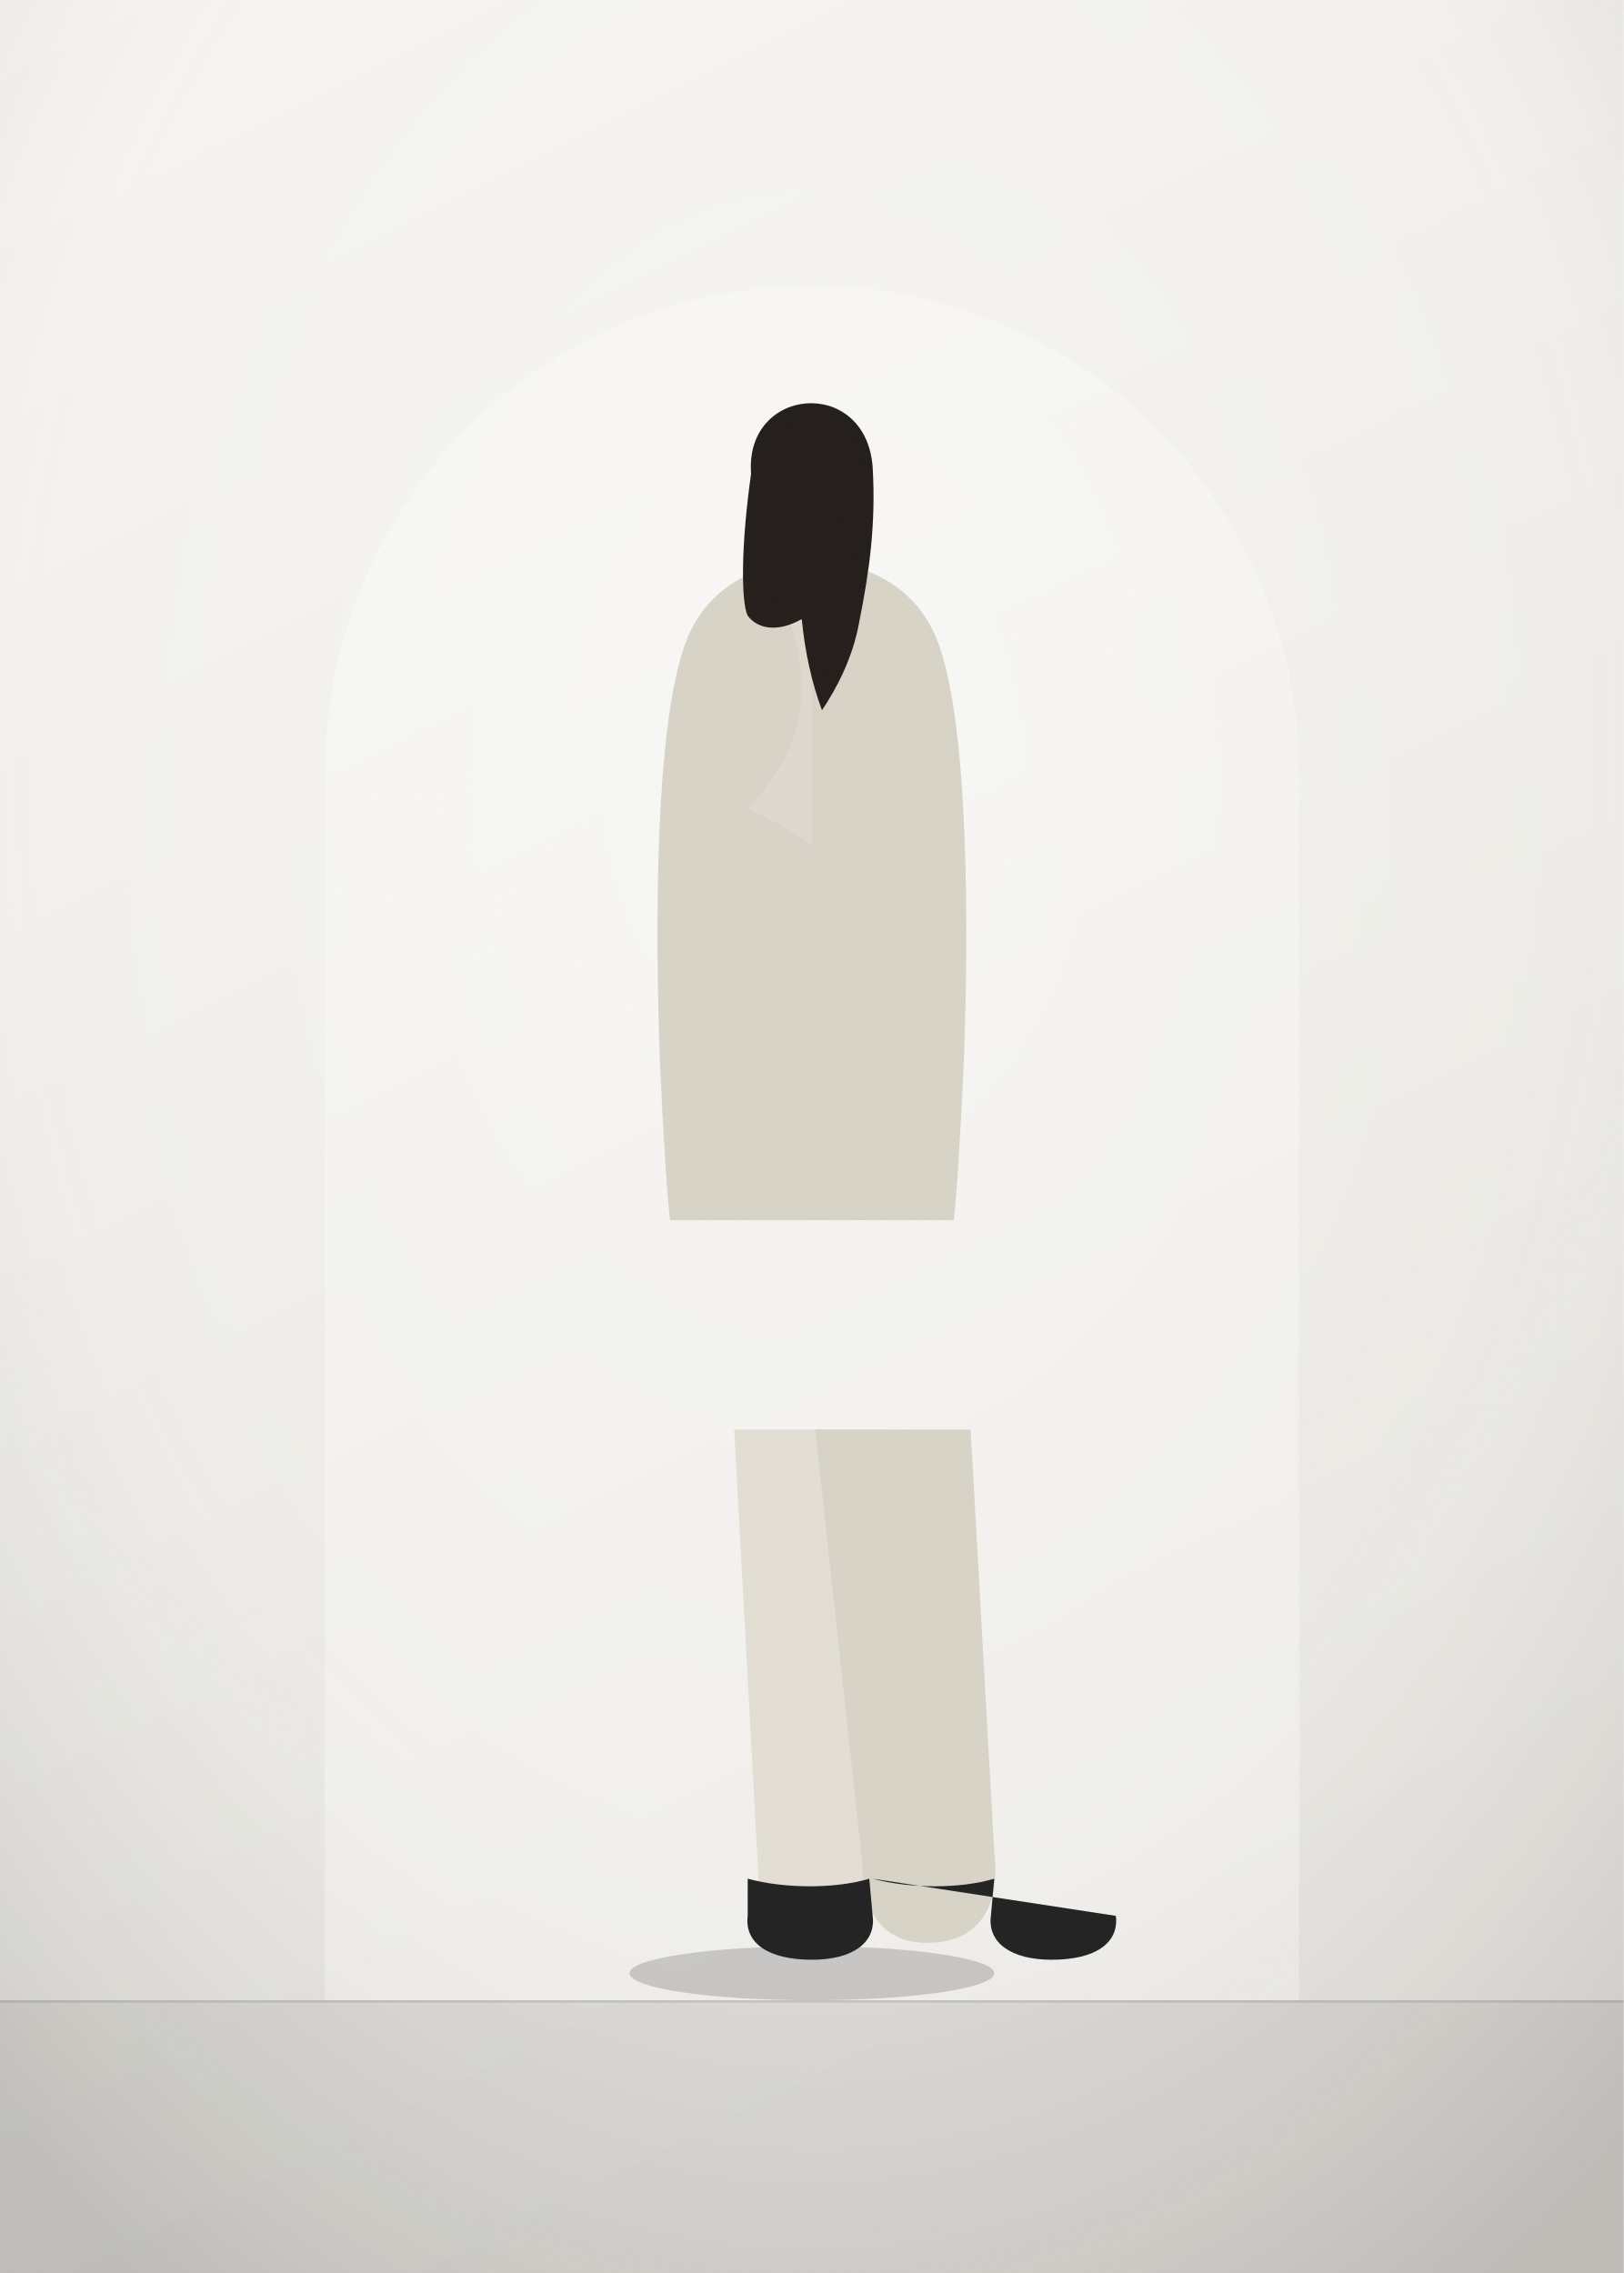
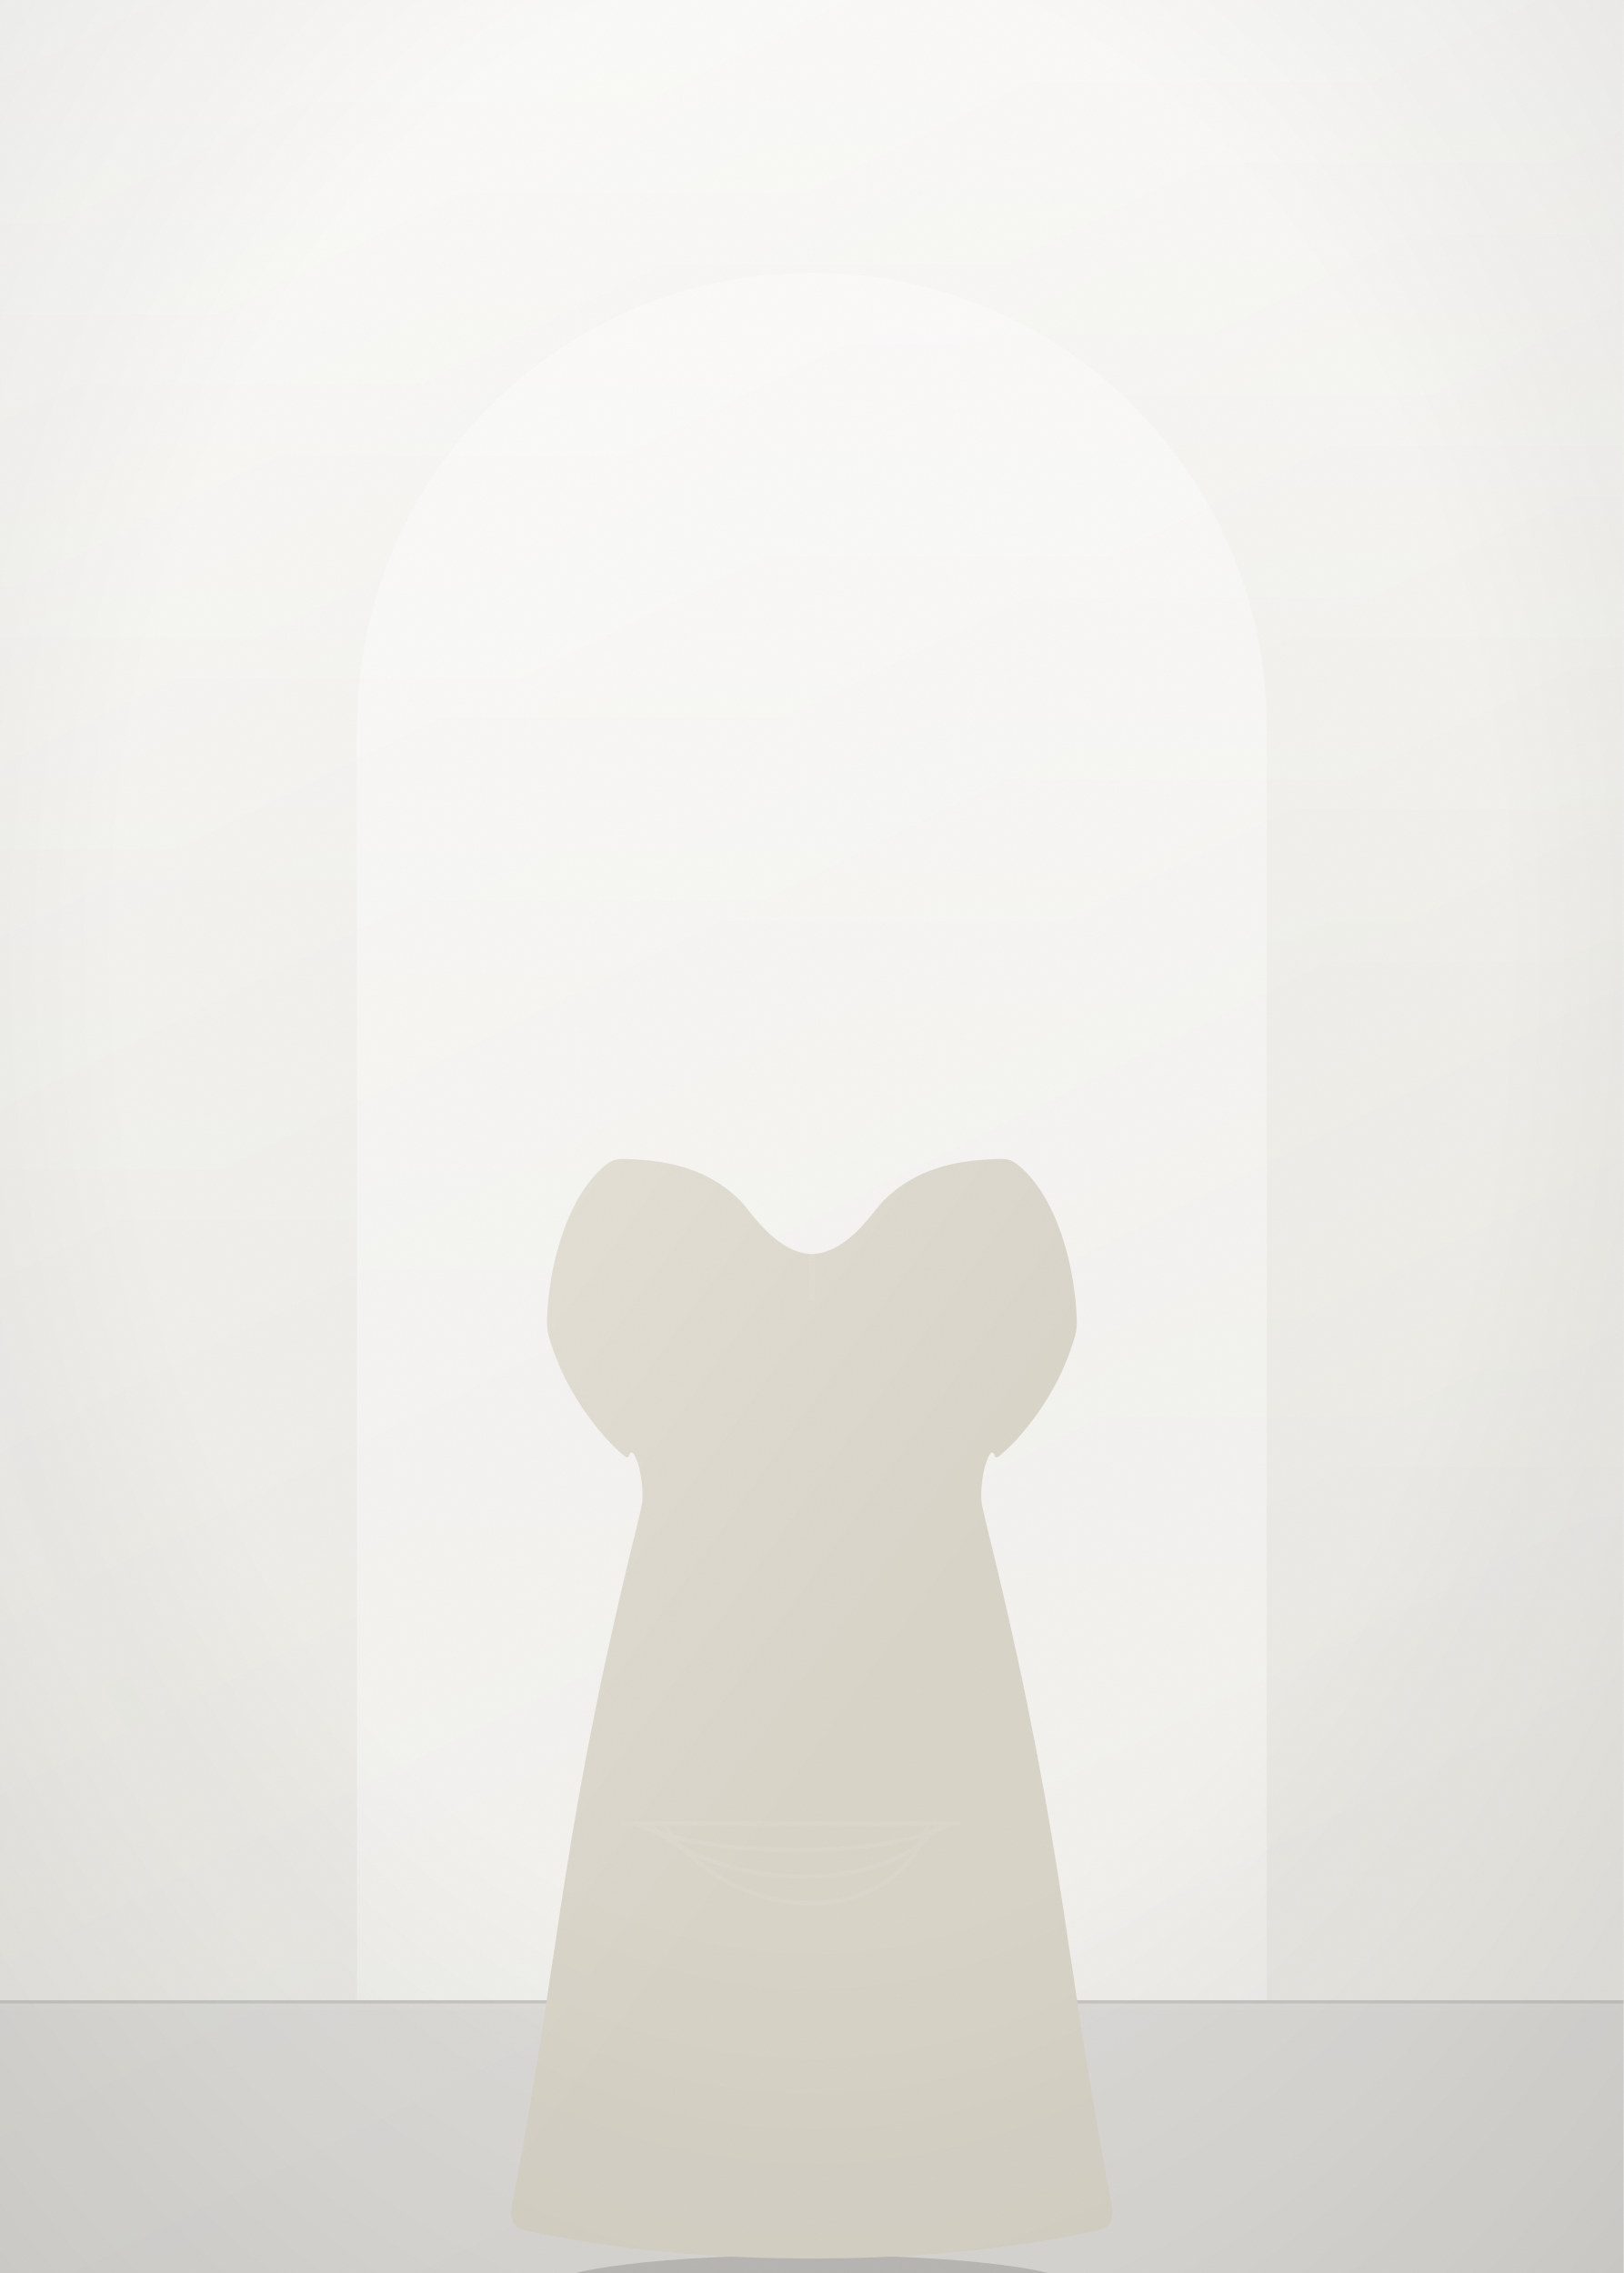
<svg xmlns="http://www.w3.org/2000/svg" viewBox="0 0 1000 1400" width="1000" height="1400" preserveAspectRatio="xMidYMid slice" role="img">
  <defs>
    <linearGradient id="bga42" x1="0" y1="0" x2="0.35" y2="1">
      <stop offset="0" stop-color="#F6F5F2" />
      <stop offset="1" stop-color="#E8E6E1" />
    </linearGradient>
-     <radialGradient id="lita42" cx="0.5" cy="0.34" r="0.78">
-       <stop offset="0" stop-color="#ffffff" stop-opacity="0.34" />
-       <stop offset="0.62" stop-color="#ffffff" stop-opacity="0.06" />
-       <stop offset="1" stop-color="#111111" stop-opacity="0.14" />
+     <linearGradient id="keya42" x1="0" y1="0" x2="0" y2="1">
+       <stop offset="0" stop-color="#ffffff" stop-opacity="0.5" />
+       <stop offset="0.45" stop-color="#ffffff" stop-opacity="0.1" />
+       <stop offset="1" stop-color="#ffffff" stop-opacity="0" />
+     </linearGradient>
+     <radialGradient id="viga42" cx="0.5" cy="0.42" r="0.78">
+       <stop offset="0.55" stop-color="#111111" stop-opacity="0" />
+       <stop offset="1" stop-color="#111111" stop-opacity="0.09" />
    </radialGradient>
-     <linearGradient id="faba42" x1="0.2" y1="0" x2="0.8" y2="1">
+     <linearGradient id="faba42" x1="0.12" y1="0" x2="0.88" y2="1">
      <stop offset="0" stop-color="#E3DED3" />
+       <stop offset="0.55" stop-color="#D8D3C7" />
+       <stop offset="1" stop-color="#D8D3C7" />
+     </linearGradient>
+     <linearGradient id="figFIG" x1="0.1" y1="0" x2="0.9" y2="1">
+       <stop offset="0" stop-color="#E3DED3" />
+       <stop offset="0.6" stop-color="#D8D3C7" />
      <stop offset="1" stop-color="#D8D3C7" />
    </linearGradient>
    <filter id="graina42" x="0" y="0" width="100%" height="100%">
      <feTurbulence type="fractalNoise" baseFrequency="0.85" numOctaves="3" stitchTiles="stitch" />
      <feColorMatrix type="saturate" values="0" />
      <feComponentTransfer>
        <feFuncA type="linear" slope="0.5" />
      </feComponentTransfer>
    </filter>
  </defs>
  <g id="art">
    <rect width="1000" height="1400" fill="url(#bga42)" />
-     <rect width="1000" height="1400" fill="url(#lita42)" />
-     <rect x="0" y="1232" width="1000" height="168" fill="#111111" opacity="0.07" />
-     <rect x="0" y="1232" width="1000" height="1.5" fill="#111111" opacity="0.12" />
-     <path fill="#ffffff" opacity="0.3" d="M200 1232 V476 a300 300 0 0 1 600 0 V1232 Z" />
-     <g transform="translate(344.0 214.9) scale(1.04)">
-       <g>
-         <ellipse cx="150" cy="962" rx="108" ry="16" fill="#111111" opacity="0.18" />
-         <path fill="#E3DED3" d="M104 640h92l-4 250c-2 34-16 54-40 54-22 0-34-16-34-46z" />
-         <path fill="#D8D3C7" d="M152 640h92l14 250c4 34-10 54-40 54-24 0-38-16-38-46z" />
-         <path fill="#D8D3C7" d="M150 126c-34 0-62 16-74 46-16 40-20 138-16 250 2 44 4 76 6 94h168c2-18 4-50 6-94 4-112 0-210-16-250-12-30-40-46-74-46z" />
-         <path fill="#E3DED3" opacity="0.5" d="M150 126c-12 0-24 3-34 8 20 16 28 40 28 68s-14 52-32 70c16 8 30 16 38 22V126z" />
-         <path d="M138 100h24l-2 30h-20z" fill="#D8B294" />
-         <ellipse cx="150" cy="72" rx="30" ry="37" fill="#D8B294" />
-         <path fill="#241E1B" d="M114 74c-4-52 68-58 72-4 2 34-2 62-8 92-4 22-14 40-22 52-6-16-10-34-12-54-14 8-26 6-32-2-4-8-4-42 2-84z" />
-         <path fill="#222222" d="M112 906c22 6 52 6 72 0l2 22c2 16-12 26-36 26-26 0-40-10-38-26z" />
-         <path fill="#222222" d="M186 906c22 6 52 6 72 0l-2 22c-2 16 12 26 36 26 26 0 40-10 38-26z" />
+     <rect width="1000" height="1400" fill="url(#keya42)" />
+     <rect x="0" y="1232" width="1000" height="168" fill="#000000" opacity="0.055" />
+     <rect x="0" y="1232" width="1000" height="2" fill="#000000" opacity="0.1" />
+     <path fill="#ffffff" opacity="0.34" d="M220 1232 V448 a280 280 0 0 1 560 0 V1232 Z" />
+     <path fill="none" stroke="#ffffff" stroke-width="1.5" opacity="0.05" d="M220 1232 V448 a280 280 0 0 1 560 0 V1232" />
+     <g transform="translate(64.4 448.0) scale(1.089)">
+       <ellipse cx="400" cy="882" rx="148" ry="18" fill="#111111" opacity="0.16" />
+       <defs>
+         <clipPath id="cl31">
+           <path d="M400.0 298.0Q400.0 298.0 403.3 297.6Q406.6 297.1 409.6 295.9Q412.7 294.7 415.6 292.9Q418.5 291.1 421.1 288.9Q423.8 286.8 426.2 284.3Q428.6 281.9 430.7 279.4Q432.9 276.9 434.8 274.5Q436.7 272.2 438.4 270.1Q440.0 268.0 443.8 264.6Q447.7 261.2 451.7 258.5Q455.8 255.8 460.0 253.7Q464.2 251.6 468.6 250.1Q473.0 248.5 477.6 247.4Q482.2 246.3 487.0 245.6Q491.8 244.9 496.7 244.6Q501.7 244.2 506.8 244.1Q512.0 244.0 515.7 246.8Q519.4 249.7 522.7 253.3Q525.9 256.9 528.8 261.1Q531.7 265.4 534.1 270.1Q536.6 274.9 538.7 280.1Q540.8 285.3 542.4 290.7Q544.1 296.1 545.4 301.7Q546.7 307.3 547.6 312.9Q548.5 318.5 549.1 324.0Q549.6 329.5 549.8 334.7Q550.0 340.0 548.9 344.0Q547.8 347.9 546.4 351.9Q545.0 356.0 543.3 360.0Q541.6 364.0 539.6 368.1Q537.6 372.1 535.3 376.0Q533.0 380.0 530.5 383.8Q528.0 387.7 525.2 391.3Q522.5 395.0 519.6 398.4Q516.7 401.9 513.6 405.1Q510.5 408.3 507.2 411.1Q504.0 414.0 503.5 412.2Q503.0 410.4 502.3 410.2Q501.6 409.9 500.8 410.9Q500.1 411.9 499.3 413.8Q498.5 415.8 497.8 418.4Q497.1 421.1 496.6 424.1Q496.1 427.2 495.9 430.5Q495.7 433.7 495.8 436.9Q496.0 440.0 499.8 455.3Q503.6 470.6 506.9 484.8Q510.3 499.1 513.2 512.4Q516.2 525.8 518.9 538.3Q521.5 550.8 523.8 562.6Q526.2 574.5 528.3 585.7Q530.4 596.9 532.3 607.6Q534.1 618.3 535.9 628.6Q537.6 638.9 539.2 649.0Q540.8 659.0 542.3 668.8Q543.8 678.7 545.2 688.4Q546.7 698.2 548.2 708.0Q549.6 717.8 551.1 727.7Q552.6 737.6 554.2 747.8Q555.8 757.9 557.6 768.4Q559.3 778.9 561.2 789.8Q563.1 800.8 565.2 812.2Q567.3 823.7 569.6 835.9Q572.0 848.0 561.8 850.2Q551.5 852.4 541.5 854.2Q531.5 856.0 521.8 857.5Q512.1 858.9 502.7 860.1Q493.3 861.2 484.2 862.1Q475.2 863.0 466.6 863.6Q458.0 864.3 449.9 864.7Q441.8 865.1 434.2 865.4Q426.6 865.7 419.7 865.8Q412.7 865.9 406.3 866.0Q400.0 866.0 393.7 866.0Q387.3 865.9 380.3 865.8Q373.4 865.7 365.8 865.4Q358.2 865.1 350.1 864.7Q342.0 864.3 333.4 863.6Q324.8 863.0 315.8 862.1Q306.7 861.2 297.3 860.1Q287.9 858.9 278.2 857.5Q268.5 856.0 258.5 854.2Q248.5 852.4 238.2 850.2Q228.0 848.0 230.4 835.9Q232.7 823.7 234.8 812.2Q236.9 800.8 238.8 789.8Q240.7 778.9 242.4 768.4Q244.2 757.9 245.8 747.8Q247.4 737.6 248.9 727.7Q250.4 717.8 251.8 708.0Q253.3 698.2 254.8 688.4Q256.2 678.7 257.7 668.8Q259.3 659.0 260.8 649.0Q262.4 638.9 264.1 628.6Q265.9 618.3 267.7 607.6Q269.6 596.9 271.7 585.7Q273.8 574.5 276.2 562.6Q278.5 550.8 281.1 538.3Q283.8 525.8 286.8 512.4Q289.7 499.1 293.1 484.8Q296.4 470.6 300.2 455.3Q304.0 440.0 304.2 436.9Q304.3 433.7 304.1 430.5Q303.9 427.2 303.4 424.1Q302.9 421.1 302.2 418.4Q301.5 415.8 300.7 413.8Q299.9 411.9 299.2 410.9Q298.4 409.9 297.7 410.2Q297.0 410.4 296.5 412.2Q296.0 414.0 292.8 411.1Q289.5 408.3 286.4 405.1Q283.3 401.9 280.4 398.4Q277.5 395.0 274.8 391.3Q272.0 387.7 269.5 383.8Q267.0 380.0 264.7 376.0Q262.4 372.1 260.4 368.1Q258.4 364.0 256.7 360.0Q255.0 356.0 253.6 351.9Q252.2 347.9 251.1 344.0Q250.0 340.0 250.2 334.7Q250.4 329.5 250.9 324.0Q251.5 318.5 252.4 312.9Q253.3 307.3 254.6 301.7Q255.9 296.1 257.6 290.7Q259.3 285.3 261.3 280.1Q263.4 274.9 265.9 270.1Q268.3 265.4 271.2 261.1Q274.1 256.9 277.3 253.3Q280.6 249.7 284.3 246.8Q288.0 244.0 293.2 244.1Q298.3 244.2 303.3 244.6Q308.3 244.9 313.0 245.6Q317.8 246.3 322.4 247.4Q327.0 248.5 331.4 250.1Q335.8 251.6 340.0 253.7Q344.3 255.8 348.3 258.5Q352.3 261.2 356.2 264.6Q360.0 268.0 361.6 270.1Q363.3 272.2 365.2 274.5Q367.1 276.9 369.3 279.4Q371.4 281.9 373.8 284.3Q376.3 286.8 378.9 288.9Q381.5 291.1 384.4 292.9Q387.3 294.7 390.4 295.9Q393.4 297.1 396.7 297.6Z" />
+         </clipPath>
+       </defs>
+       <path fill="url(#faba42)" d="M400.0 298.0Q400.0 298.0 403.3 297.6Q406.6 297.1 409.6 295.9Q412.7 294.7 415.6 292.9Q418.5 291.1 421.1 288.9Q423.8 286.8 426.2 284.3Q428.6 281.9 430.7 279.4Q432.9 276.9 434.8 274.5Q436.7 272.2 438.4 270.1Q440.0 268.0 443.8 264.6Q447.7 261.2 451.7 258.5Q455.8 255.8 460.0 253.7Q464.2 251.6 468.6 250.1Q473.0 248.5 477.6 247.4Q482.2 246.3 487.0 245.6Q491.8 244.9 496.7 244.6Q501.7 244.2 506.8 244.1Q512.0 244.0 515.7 246.8Q519.4 249.7 522.7 253.3Q525.9 256.9 528.8 261.1Q531.7 265.4 534.1 270.1Q536.6 274.9 538.7 280.1Q540.8 285.3 542.4 290.7Q544.1 296.1 545.4 301.7Q546.7 307.3 547.6 312.9Q548.5 318.5 549.1 324.0Q549.6 329.5 549.8 334.7Q550.0 340.0 548.9 344.0Q547.8 347.9 546.4 351.9Q545.0 356.0 543.3 360.0Q541.6 364.0 539.6 368.1Q537.6 372.1 535.3 376.0Q533.0 380.0 530.5 383.8Q528.0 387.7 525.2 391.3Q522.5 395.0 519.6 398.4Q516.7 401.9 513.6 405.1Q510.5 408.3 507.2 411.1Q504.0 414.0 503.5 412.2Q503.0 410.4 502.3 410.2Q501.6 409.9 500.8 410.9Q500.1 411.9 499.3 413.8Q498.5 415.8 497.8 418.4Q497.1 421.1 496.6 424.1Q496.1 427.2 495.9 430.5Q495.7 433.7 495.8 436.9Q496.0 440.0 499.8 455.3Q503.6 470.6 506.9 484.8Q510.3 499.1 513.2 512.4Q516.2 525.8 518.9 538.3Q521.5 550.8 523.8 562.6Q526.2 574.5 528.3 585.7Q530.4 596.9 532.3 607.6Q534.1 618.3 535.9 628.6Q537.6 638.9 539.2 649.0Q540.8 659.0 542.3 668.8Q543.8 678.7 545.2 688.4Q546.7 698.2 548.2 708.0Q549.6 717.8 551.1 727.7Q552.6 737.6 554.2 747.8Q555.8 757.9 557.6 768.4Q559.3 778.9 561.2 789.8Q563.1 800.8 565.2 812.2Q567.3 823.7 569.6 835.9Q572.0 848.0 561.8 850.2Q551.5 852.4 541.5 854.2Q531.5 856.0 521.8 857.5Q512.1 858.9 502.7 860.1Q493.3 861.2 484.2 862.1Q475.2 863.0 466.6 863.6Q458.0 864.3 449.9 864.7Q441.8 865.1 434.2 865.4Q426.6 865.7 419.7 865.8Q412.7 865.9 406.3 866.0Q400.0 866.0 393.7 866.0Q387.3 865.9 380.3 865.8Q373.4 865.7 365.8 865.4Q358.2 865.1 350.1 864.7Q342.0 864.3 333.4 863.6Q324.8 863.0 315.8 862.1Q306.7 861.2 297.3 860.1Q287.9 858.9 278.2 857.5Q268.5 856.0 258.5 854.2Q248.5 852.4 238.2 850.2Q228.0 848.0 230.4 835.9Q232.7 823.7 234.8 812.2Q236.9 800.8 238.8 789.8Q240.7 778.9 242.4 768.4Q244.2 757.9 245.8 747.8Q247.4 737.6 248.9 727.7Q250.4 717.8 251.8 708.0Q253.3 698.2 254.8 688.4Q256.2 678.7 257.7 668.8Q259.3 659.0 260.8 649.0Q262.4 638.9 264.1 628.6Q265.9 618.3 267.7 607.6Q269.6 596.9 271.7 585.7Q273.8 574.5 276.2 562.6Q278.5 550.8 281.1 538.3Q283.8 525.8 286.8 512.4Q289.7 499.1 293.1 484.8Q296.4 470.6 300.2 455.3Q304.0 440.0 304.2 436.9Q304.3 433.7 304.1 430.5Q303.9 427.2 303.4 424.1Q302.9 421.1 302.2 418.4Q301.5 415.8 300.7 413.8Q299.9 411.9 299.2 410.9Q298.4 409.9 297.7 410.2Q297.0 410.4 296.5 412.2Q296.0 414.0 292.8 411.1Q289.5 408.3 286.4 405.1Q283.3 401.9 280.4 398.4Q277.5 395.0 274.8 391.3Q272.0 387.7 269.5 383.8Q267.0 380.0 264.7 376.0Q262.4 372.1 260.4 368.1Q258.4 364.0 256.7 360.0Q255.0 356.0 253.6 351.9Q252.2 347.9 251.1 344.0Q250.0 340.0 250.2 334.7Q250.4 329.5 250.9 324.0Q251.5 318.5 252.4 312.9Q253.3 307.3 254.6 301.7Q255.9 296.1 257.6 290.7Q259.3 285.3 261.3 280.1Q263.4 274.9 265.9 270.1Q268.3 265.4 271.2 261.1Q274.1 256.9 277.3 253.3Q280.6 249.7 284.3 246.8Q288.0 244.0 293.2 244.1Q298.3 244.2 303.3 244.6Q308.3 244.9 313.0 245.6Q317.8 246.3 322.4 247.4Q327.0 248.5 331.4 250.1Q335.8 251.6 340.0 253.7Q344.3 255.8 348.3 258.5Q352.3 261.2 356.2 264.6Q360.0 268.0 361.6 270.1Q363.3 272.2 365.2 274.5Q367.1 276.9 369.3 279.4Q371.4 281.9 373.8 284.3Q376.3 286.8 378.9 288.9Q381.5 291.1 384.4 292.9Q387.3 294.7 390.4 295.9Q393.4 297.1 396.7 297.6Z" />
+       <g clip-path="url(#cl31)">
+         <g fill="none" stroke="#E3DED3" stroke-width="2.5" opacity="0.28">
+           <path d="M292 620c40 0 150 0 192 0" />
+           <path d="M300 620c40 20 144 20 178 0" />
+           <path d="M308 620c40 40 138 40 164 0" />
+           <path d="M316 620c40 60 132 60 150 0" />
+         </g>
+         <path fill="none" stroke="#E3DED3" stroke-width="3" opacity="0.4" d="M400 232v92" />
      </g>
    </g>
-     <rect width="1000" height="1400" filter="url(#graina42)" opacity="0.055" />
+     <rect width="1000" height="1400" fill="url(#viga42)" />
+     <rect width="1000" height="1400" filter="url(#graina42)" opacity="0.05" />
  </g>
</svg>
